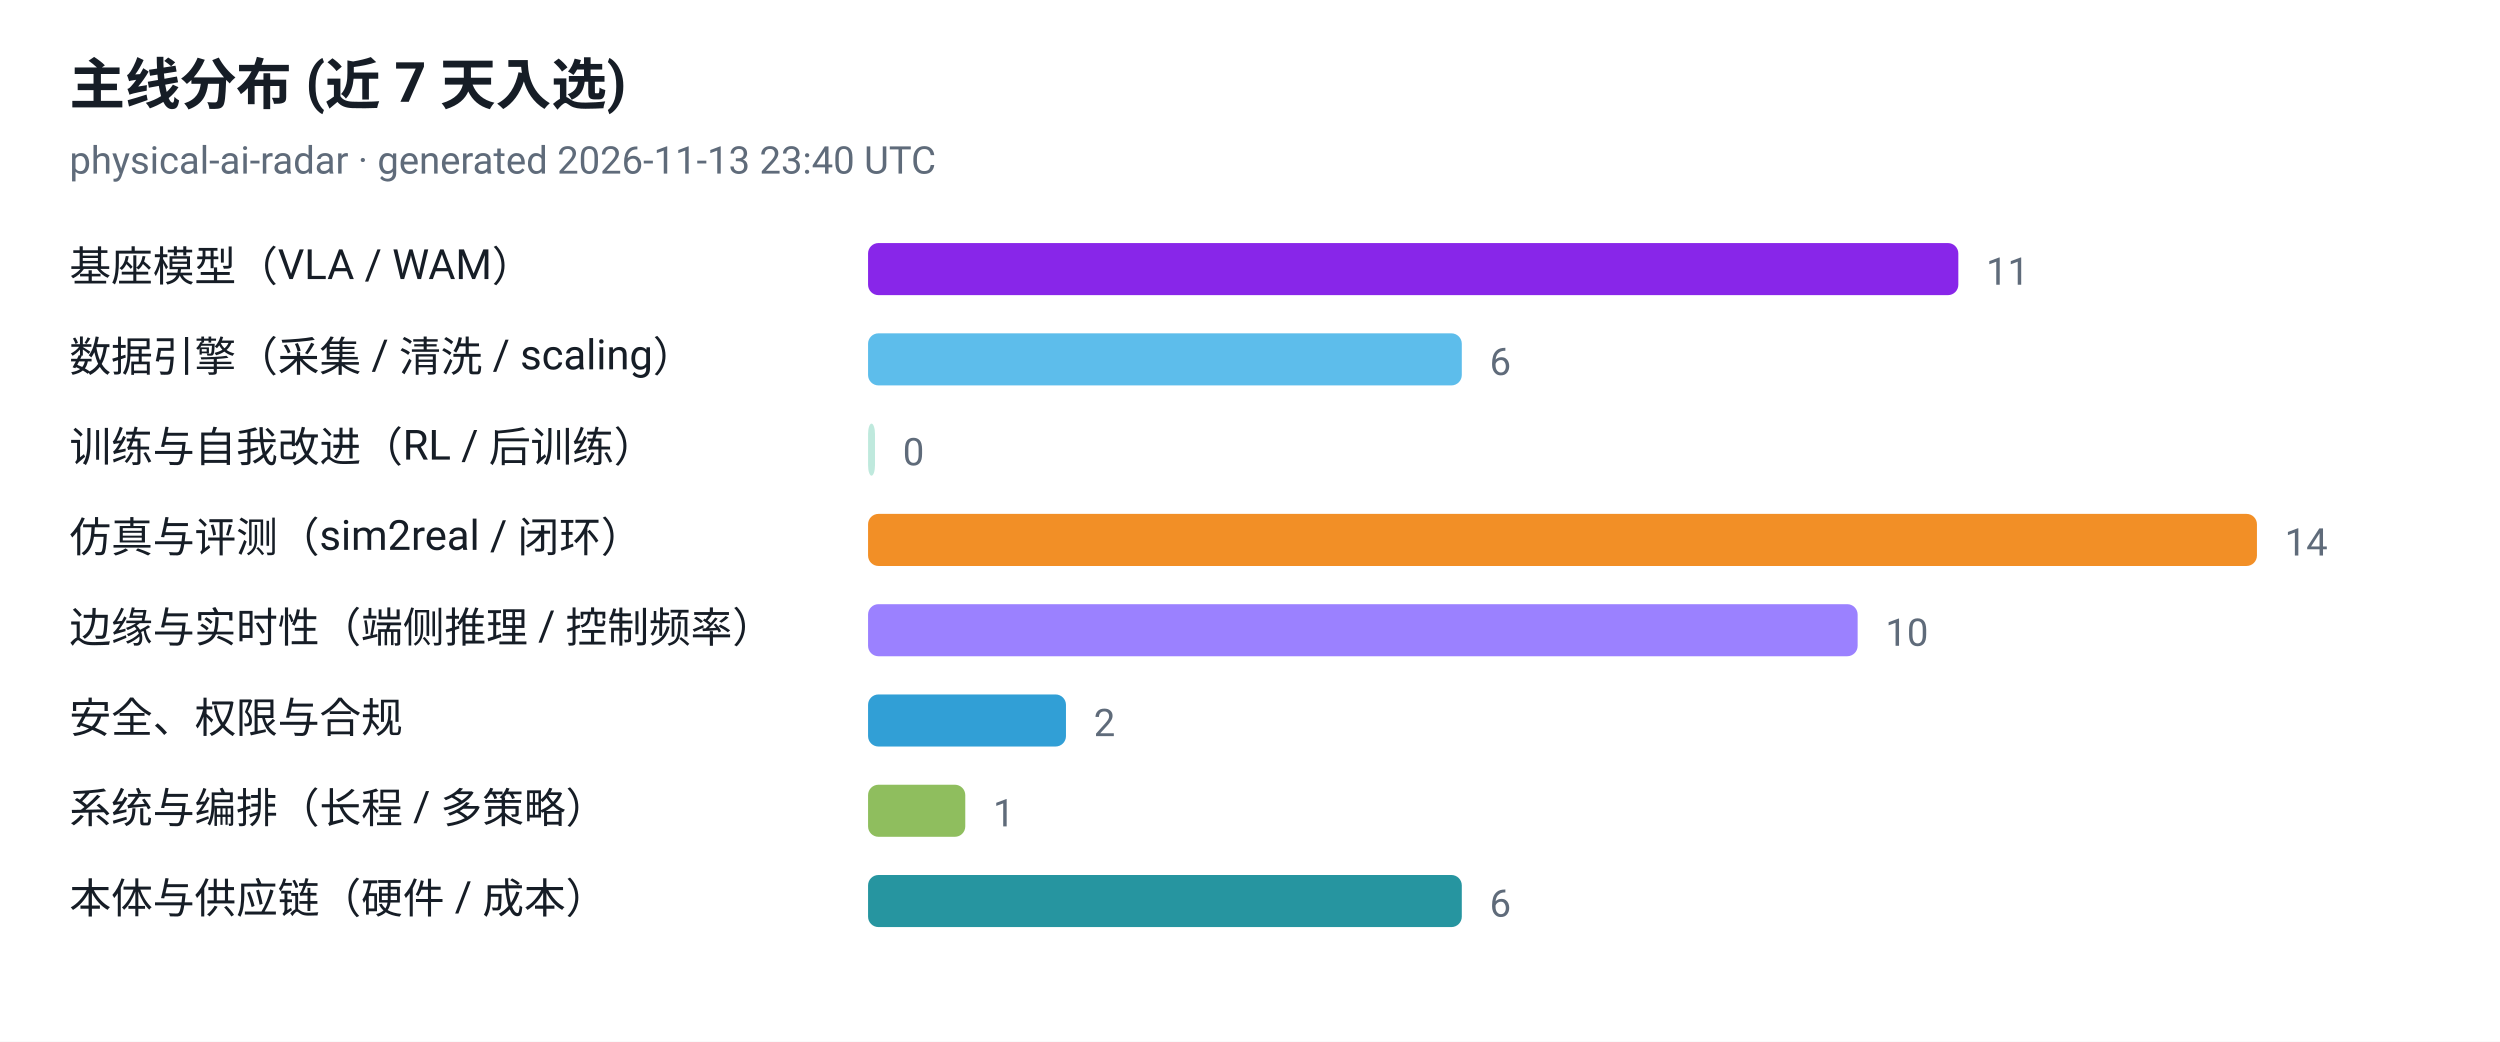
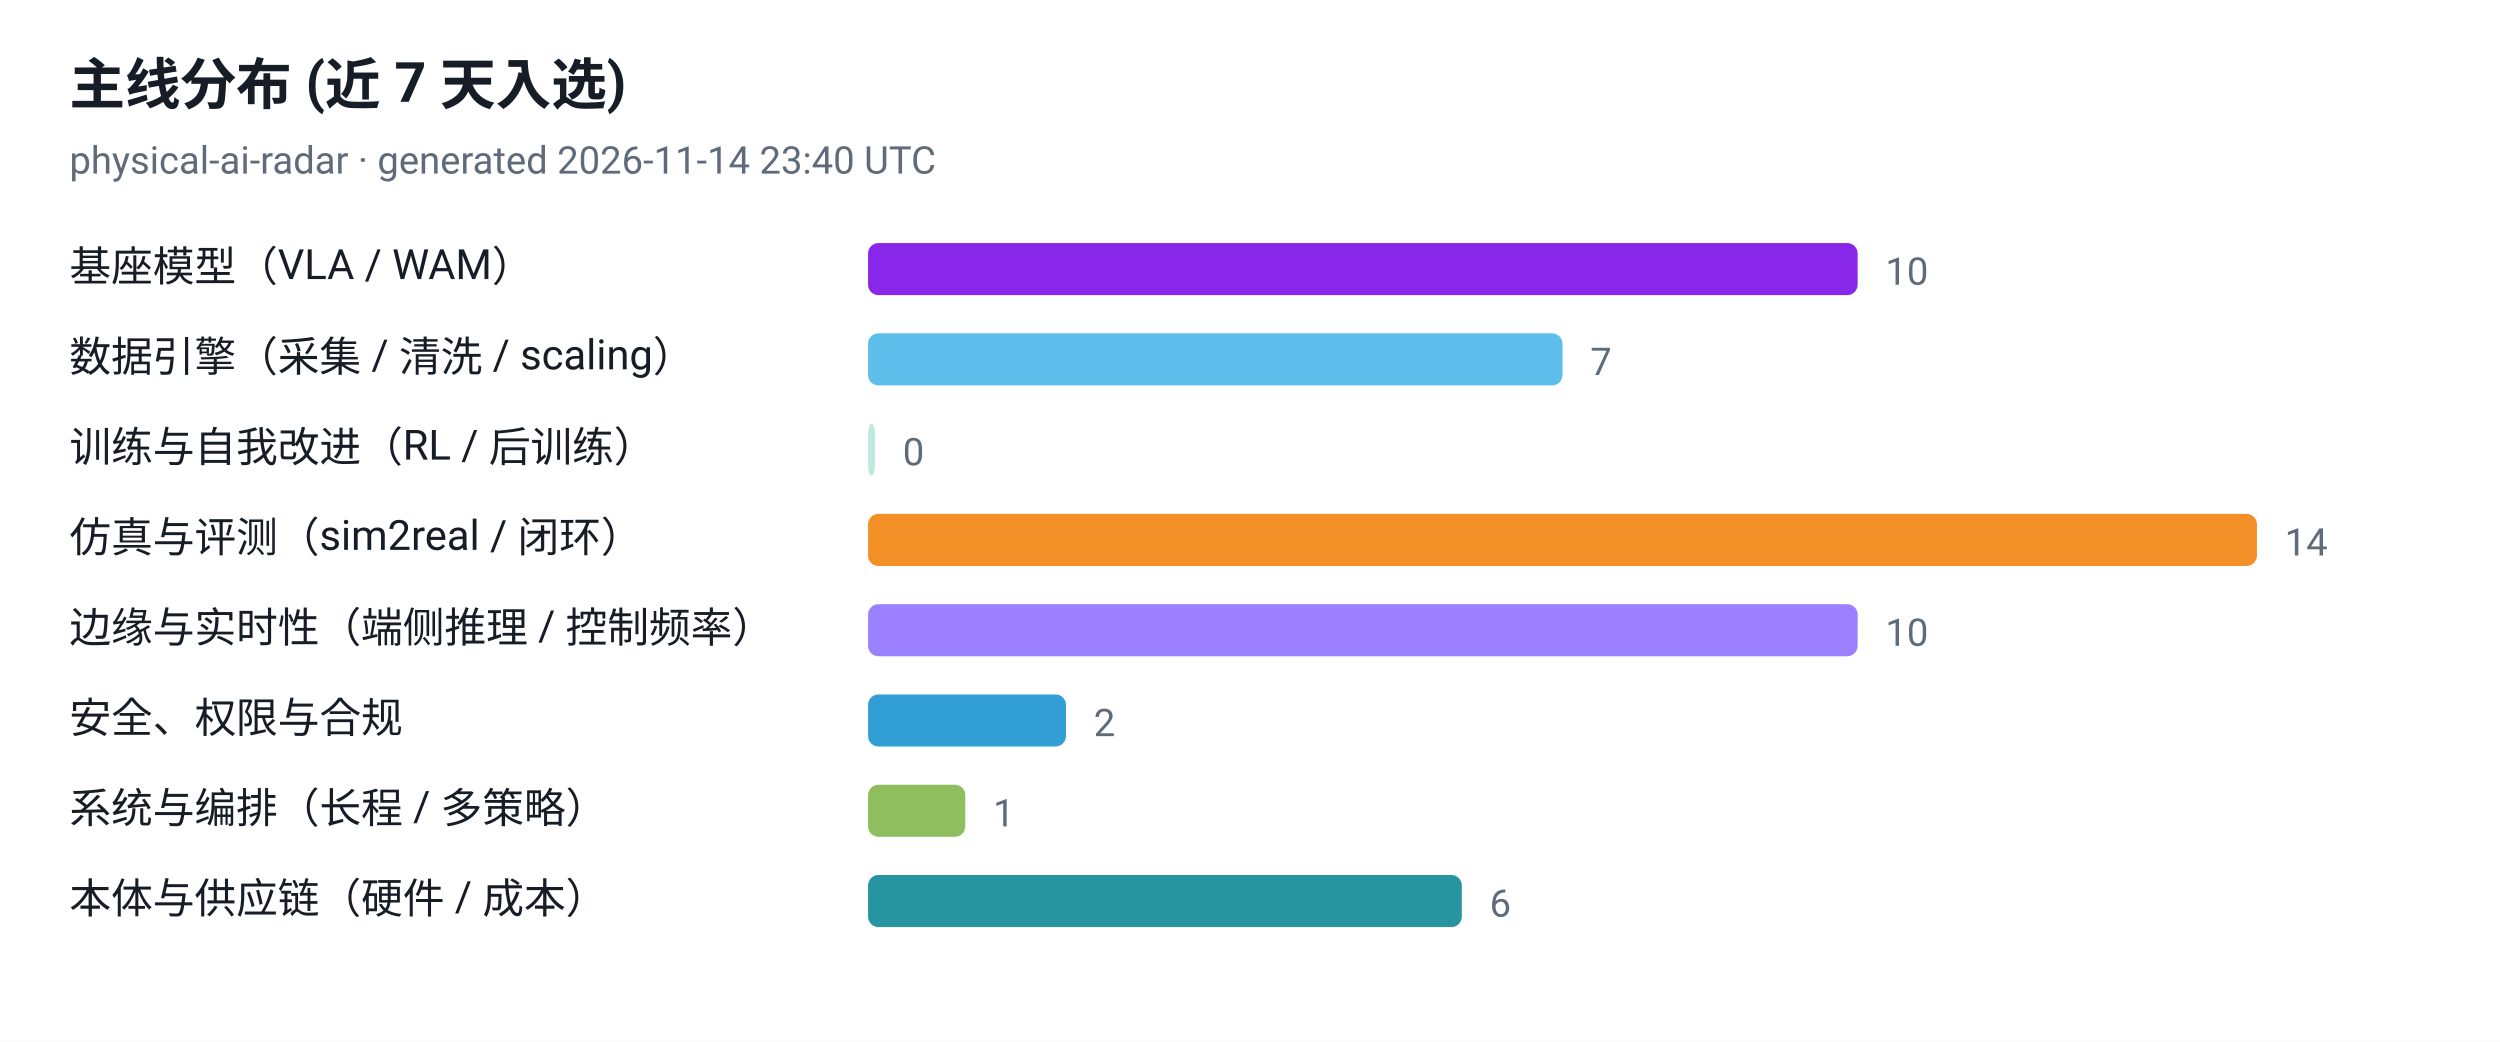
<svg xmlns="http://www.w3.org/2000/svg" viewBox="0 0 720 300" width="720" height="300" role="img" aria-label="主线分布 (近 7 天入选)">
  <style>
  .plate { fill: #ffffff }
  .ink { fill: #161d26 }
  .muted { fill: #5f6b7a }
  .grid { stroke: #e3e9ef }
  @media (prefers-color-scheme: dark) {
    .plate { fill: #0d1117 }
    .ink { fill: #e6edf3 }
    .muted { fill: #8b949e }
    .grid { stroke: #30363d }
  }
</style>
  <rect class="plate" width="720" height="300" />
  <text x="20" y="30" font-family="ui-sans-serif, -apple-system, 'Segoe UI', Roboto, Helvetica, Arial, sans-serif" font-size="16" font-weight="700" class="ink">主线分布 (近 7 天入选)</text>
-   <text x="20" y="50" font-family="ui-sans-serif, -apple-system, 'Segoe UI', Roboto, Helvetica, Arial, sans-serif" font-size="11" class="muted">physical-ai-radar · generated 2026-11-13 23:40 UTC</text>
+   <text x="20" y="50" font-family="ui-sans-serif, -apple-system, 'Segoe UI', Roboto, Helvetica, Arial, sans-serif" font-size="11" class="muted">physical-ai-radar · generated 2026-11-14 23:40 UTC</text>
  <text x="20" y="81" font-family="ui-sans-serif, -apple-system, 'Segoe UI', Roboto, Helvetica, Arial, sans-serif" font-size="12" class="ink">基座模型（VLA / WAM）</text>
-   <rect x="250" y="70" width="314" height="15" rx="3" fill="#7300e5" fill-opacity="0.85" />
-   <text x="572" y="82" font-family="ui-sans-serif, -apple-system, 'Segoe UI', Roboto, Helvetica, Arial, sans-serif" font-size="11" class="muted">11</text>
+   <rect x="250" y="70" width="285" height="15" rx="3" fill="#7300e5" fill-opacity="0.85" />
+   <text x="543" y="82" font-family="ui-sans-serif, -apple-system, 'Segoe UI', Roboto, Helvetica, Arial, sans-serif" font-size="11" class="muted">10</text>
  <text x="20" y="107" font-family="ui-sans-serif, -apple-system, 'Segoe UI', Roboto, Helvetica, Arial, sans-serif" font-size="12" class="ink">数据引擎（采集 / 清洗 / scaling）</text>
-   <rect x="250" y="96" width="171" height="15" rx="3" fill="#41b1e8" fill-opacity="0.85" />
-   <text x="429" y="108" font-family="ui-sans-serif, -apple-system, 'Segoe UI', Roboto, Helvetica, Arial, sans-serif" font-size="11" class="muted">6</text>
+   <rect x="250" y="96" width="200" height="15" rx="3" fill="#41b1e8" fill-opacity="0.85" />
+   <text x="458" y="108" font-family="ui-sans-serif, -apple-system, 'Segoe UI', Roboto, Helvetica, Arial, sans-serif" font-size="11" class="muted">7</text>
  <text x="20" y="133" font-family="ui-sans-serif, -apple-system, 'Segoe UI', Roboto, Helvetica, Arial, sans-serif" font-size="12" class="ink">训练与自我改进（RL / 后训练）</text>
  <rect x="250" y="122" width="2" height="15" rx="3" fill="#00a878" fill-opacity="0.25" />
  <text x="260" y="134" font-family="ui-sans-serif, -apple-system, 'Segoe UI', Roboto, Helvetica, Arial, sans-serif" font-size="11" class="muted">0</text>
  <text x="20" y="159" font-family="ui-sans-serif, -apple-system, 'Segoe UI', Roboto, Helvetica, Arial, sans-serif" font-size="12" class="ink">仿真与评测（sim2real / 闭环）</text>
  <rect x="250" y="148" width="400" height="15" rx="3" fill="#f07c00" fill-opacity="0.85" />
  <text x="658" y="160" font-family="ui-sans-serif, -apple-system, 'Segoe UI', Roboto, Helvetica, Arial, sans-serif" font-size="11" class="muted">14</text>
  <text x="20" y="185" font-family="ui-sans-serif, -apple-system, 'Segoe UI', Roboto, Helvetica, Arial, sans-serif" font-size="12" class="ink">边缘与实时性（端侧推理 / 控制频率）</text>
  <rect x="250" y="174" width="285" height="15" rx="3" fill="#8a6bff" fill-opacity="0.85" />
  <text x="543" y="186" font-family="ui-sans-serif, -apple-system, 'Segoe UI', Roboto, Helvetica, Arial, sans-serif" font-size="11" class="muted">10</text>
  <text x="20" y="211" font-family="ui-sans-serif, -apple-system, 'Segoe UI', Roboto, Helvetica, Arial, sans-serif" font-size="12" class="ink">安全、权限与合规</text>
  <rect x="250" y="200" width="57" height="15" rx="3" fill="#0d8ecf" fill-opacity="0.85" />
  <text x="315" y="212" font-family="ui-sans-serif, -apple-system, 'Segoe UI', Roboto, Helvetica, Arial, sans-serif" font-size="11" class="muted">2</text>
  <text x="20" y="237" font-family="ui-sans-serif, -apple-system, 'Segoe UI', Roboto, Helvetica, Arial, sans-serif" font-size="12" class="ink">系统与编排（长程 / 多策略）</text>
  <rect x="250" y="226" width="28" height="15" rx="3" fill="#7cb342" fill-opacity="0.85" />
  <text x="286" y="238" font-family="ui-sans-serif, -apple-system, 'Segoe UI', Roboto, Helvetica, Arial, sans-serif" font-size="11" class="muted">1</text>
  <text x="20" y="263" font-family="ui-sans-serif, -apple-system, 'Segoe UI', Roboto, Helvetica, Arial, sans-serif" font-size="12" class="ink">本体与供应链（硬件 / 成本）</text>
  <rect x="250" y="252" width="171" height="15" rx="3" fill="#00838f" fill-opacity="0.85" />
  <text x="429" y="264" font-family="ui-sans-serif, -apple-system, 'Segoe UI', Roboto, Helvetica, Arial, sans-serif" font-size="11" class="muted">6</text>
</svg>
